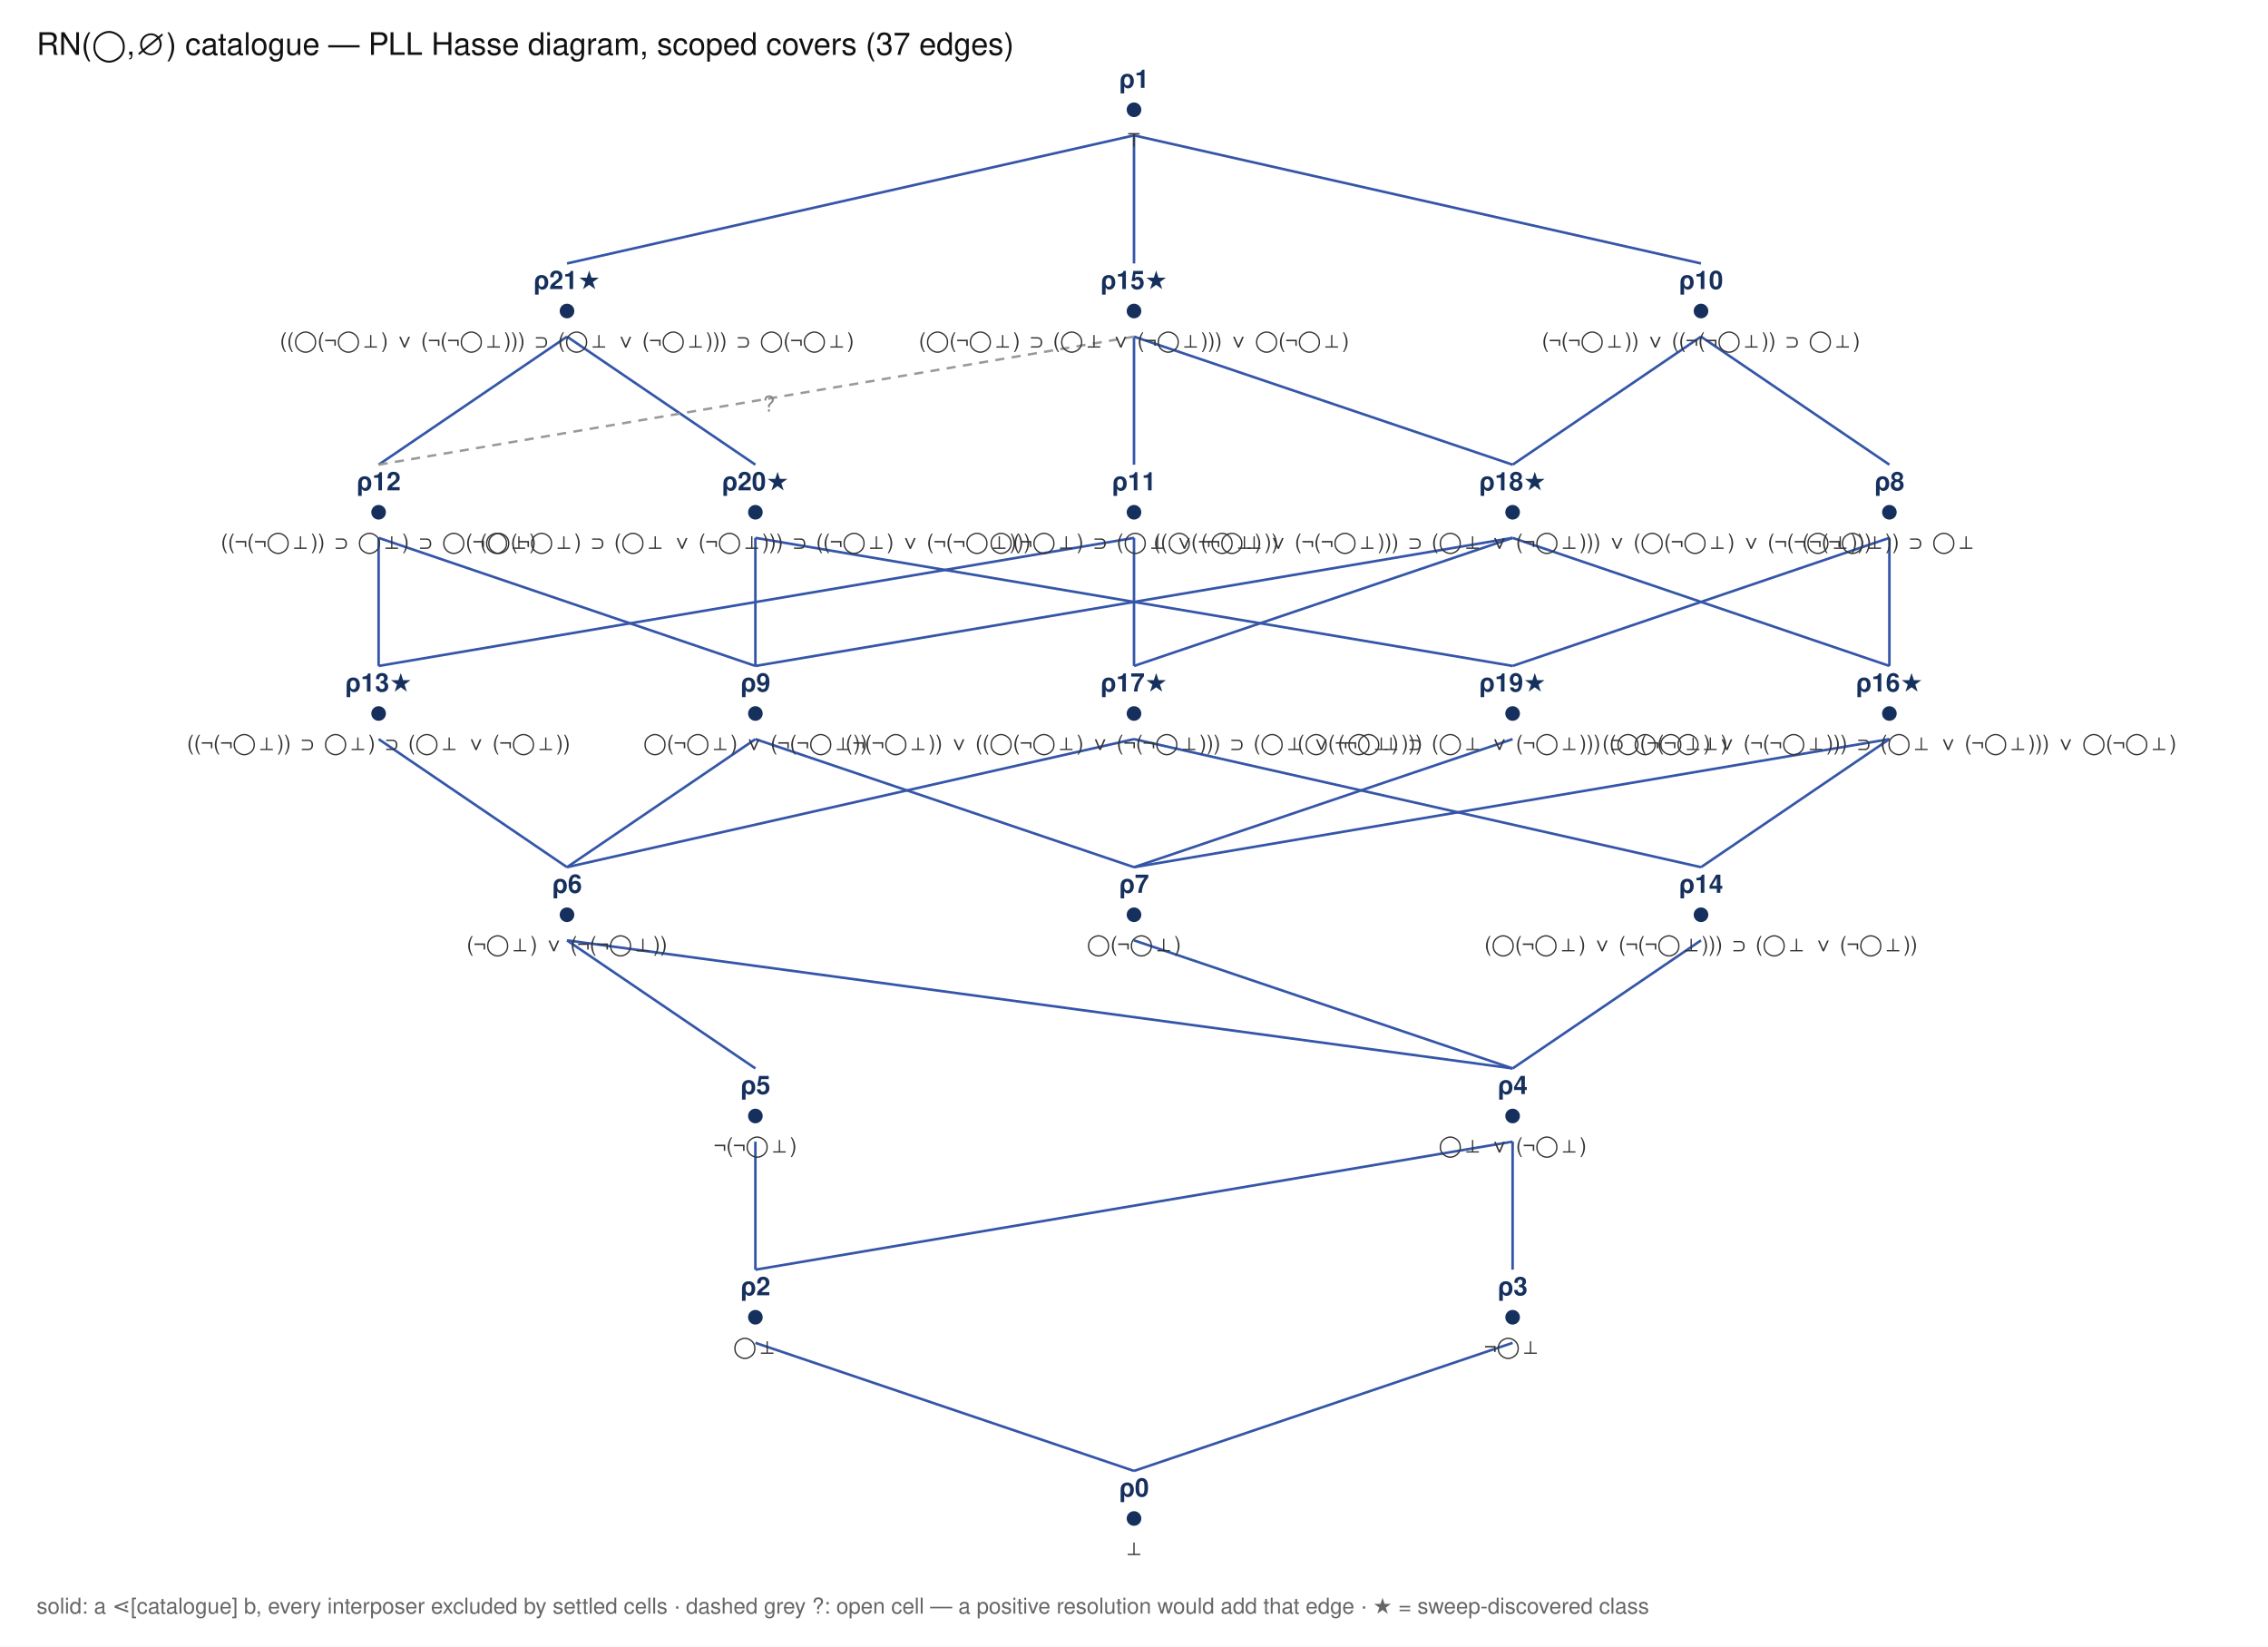
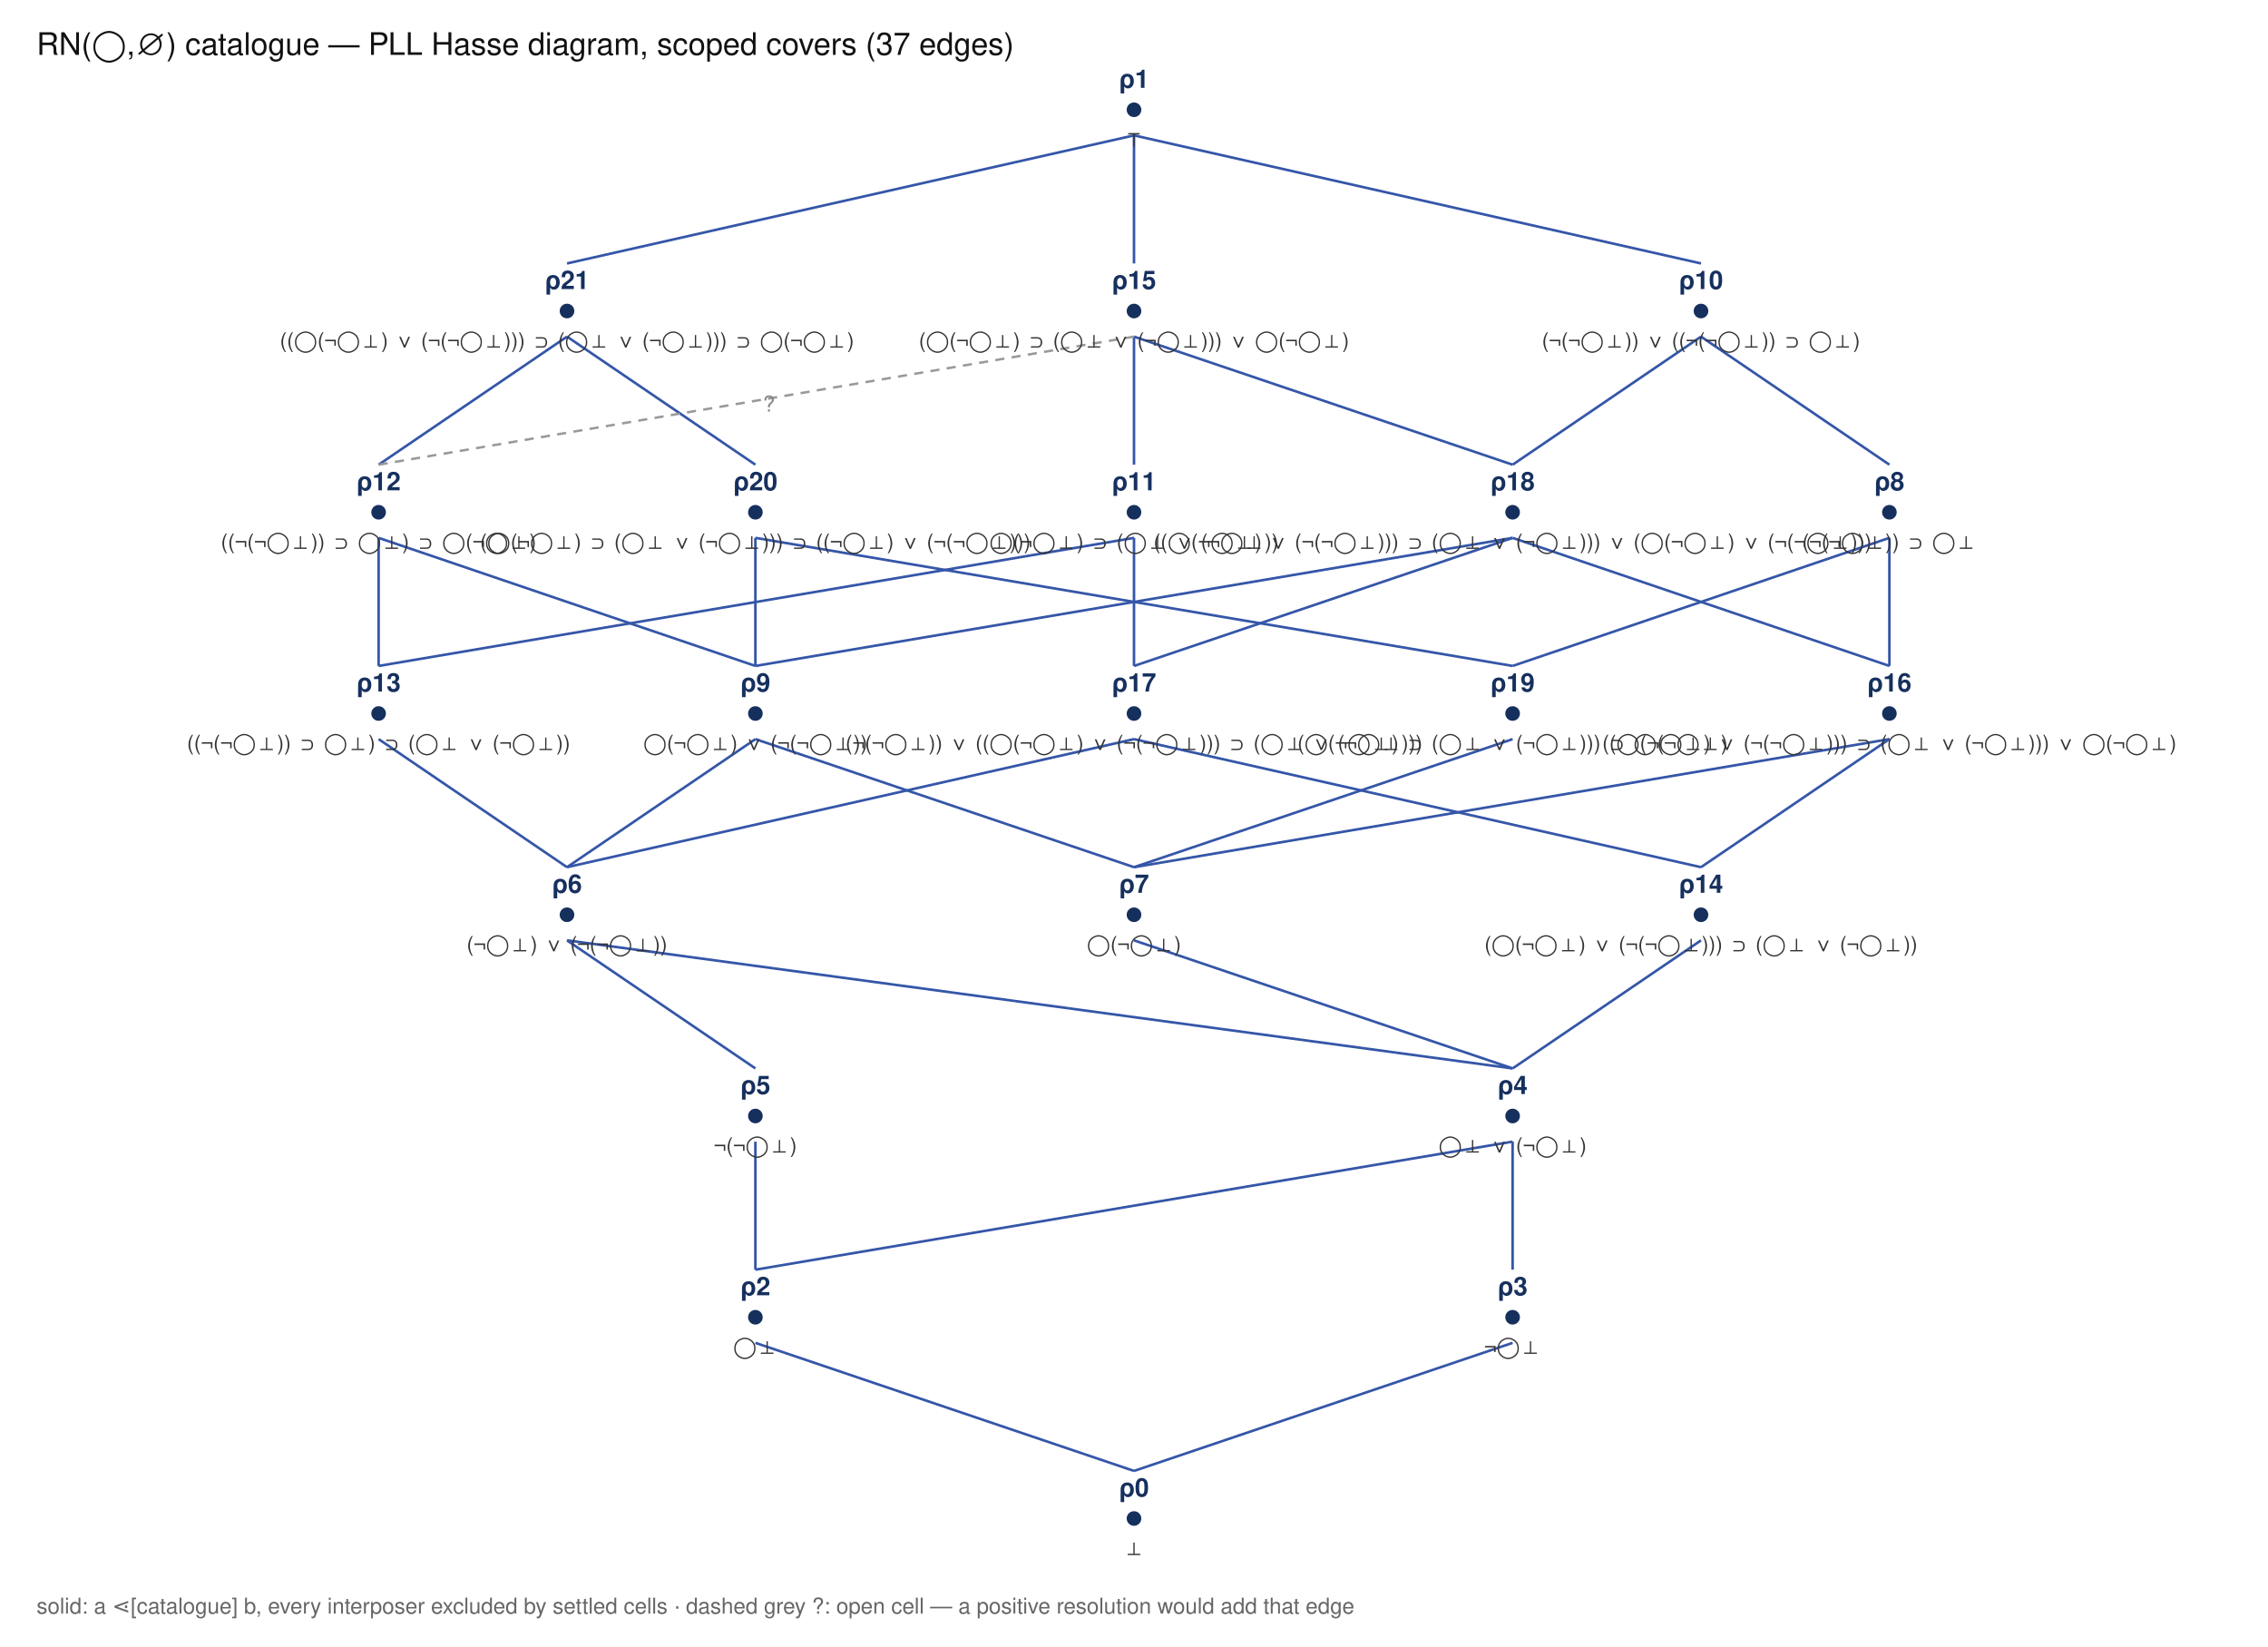
<svg xmlns="http://www.w3.org/2000/svg" viewBox="0 0 1240 900" font-family="Helvetica, Arial, sans-serif">
  <rect width="1240" height="900" fill="#ffffff" />
  <text x="20" y="30" font-size="17" fill="#111">RN(◯,∅) catalogue — PLL Hasse diagram, scoped covers (37 edges)</text>
-   <text x="20" y="882" font-size="12" fill="#666">solid: a ⋖[catalogue] b, every interposer excluded by settled cells · dashed grey ?: open cell — a positive resolution would add that edge · ★ = sweep-discovered class</text>
+   <text x="20" y="882" font-size="12" fill="#666">solid: a ⋖[catalogue] b, every interposer excluded by settled cells · dashed grey ?: open cell — a positive resolution would add that edge</text>
  <line x1="620" y1="804" x2="413" y2="734" stroke="#3556a8" stroke-width="1.4" />
  <line x1="620" y1="804" x2="827" y2="734" stroke="#3556a8" stroke-width="1.4" />
  <line x1="413" y1="694" x2="827" y2="624" stroke="#3556a8" stroke-width="1.4" />
  <line x1="413" y1="694" x2="413" y2="624" stroke="#3556a8" stroke-width="1.4" />
  <line x1="827" y1="694" x2="827" y2="624" stroke="#3556a8" stroke-width="1.4" />
  <line x1="827" y1="584" x2="310" y2="514" stroke="#3556a8" stroke-width="1.4" />
  <line x1="827" y1="584" x2="620" y2="514" stroke="#3556a8" stroke-width="1.4" />
  <line x1="827" y1="584" x2="930" y2="514" stroke="#3556a8" stroke-width="1.4" />
  <line x1="413" y1="584" x2="310" y2="514" stroke="#3556a8" stroke-width="1.4" />
  <line x1="310" y1="474" x2="413" y2="404" stroke="#3556a8" stroke-width="1.4" />
  <line x1="310" y1="474" x2="207" y2="404" stroke="#3556a8" stroke-width="1.4" />
  <line x1="310" y1="474" x2="620" y2="404" stroke="#3556a8" stroke-width="1.4" />
  <line x1="620" y1="474" x2="413" y2="404" stroke="#3556a8" stroke-width="1.4" />
  <line x1="620" y1="474" x2="1033" y2="404" stroke="#3556a8" stroke-width="1.4" />
  <line x1="620" y1="474" x2="827" y2="404" stroke="#3556a8" stroke-width="1.4" />
  <line x1="1033" y1="254" x2="930" y2="184" stroke="#3556a8" stroke-width="1.4" />
  <line x1="413" y1="364" x2="207" y2="294" stroke="#3556a8" stroke-width="1.4" />
  <line x1="413" y1="364" x2="827" y2="294" stroke="#3556a8" stroke-width="1.4" />
  <line x1="413" y1="364" x2="413" y2="294" stroke="#3556a8" stroke-width="1.4" />
  <line x1="930" y1="144" x2="620" y2="74" stroke="#3556a8" stroke-width="1.4" />
  <line x1="620" y1="254" x2="620" y2="184" stroke="#3556a8" stroke-width="1.4" />
  <line x1="207" y1="254" x2="310" y2="184" stroke="#3556a8" stroke-width="1.4" />
  <line x1="207" y1="364" x2="620" y2="294" stroke="#3556a8" stroke-width="1.4" />
  <line x1="207" y1="364" x2="207" y2="294" stroke="#3556a8" stroke-width="1.4" />
  <line x1="930" y1="474" x2="1033" y2="404" stroke="#3556a8" stroke-width="1.4" />
  <line x1="930" y1="474" x2="620" y2="404" stroke="#3556a8" stroke-width="1.4" />
  <line x1="620" y1="144" x2="620" y2="74" stroke="#3556a8" stroke-width="1.4" />
  <line x1="1033" y1="364" x2="1033" y2="294" stroke="#3556a8" stroke-width="1.4" />
  <line x1="1033" y1="364" x2="827" y2="294" stroke="#3556a8" stroke-width="1.4" />
  <line x1="620" y1="364" x2="620" y2="294" stroke="#3556a8" stroke-width="1.4" />
  <line x1="620" y1="364" x2="827" y2="294" stroke="#3556a8" stroke-width="1.4" />
  <line x1="827" y1="254" x2="930" y2="184" stroke="#3556a8" stroke-width="1.4" />
  <line x1="827" y1="254" x2="620" y2="184" stroke="#3556a8" stroke-width="1.4" />
  <line x1="827" y1="364" x2="1033" y2="294" stroke="#3556a8" stroke-width="1.4" />
  <line x1="827" y1="364" x2="413" y2="294" stroke="#3556a8" stroke-width="1.4" />
  <line x1="413" y1="254" x2="310" y2="184" stroke="#3556a8" stroke-width="1.4" />
  <line x1="310" y1="144" x2="620" y2="74" stroke="#3556a8" stroke-width="1.4" />
  <line x1="207" y1="254" x2="620" y2="184" stroke="#999" stroke-width="1.3" stroke-dasharray="5,4" />
  <text x="417" y="225" font-size="12" fill="#888">?</text>
  <circle cx="620" cy="830" r="4" fill="#16305e" />
  <text x="620" y="818" font-size="14" font-weight="bold" fill="#16305e" text-anchor="middle">ρ0</text>
  <text x="620" y="850" font-size="11.5" fill="#333" text-anchor="middle">⊥</text>
  <circle cx="413" cy="720" r="4" fill="#16305e" />
  <text x="413" y="708" font-size="14" font-weight="bold" fill="#16305e" text-anchor="middle">ρ2</text>
  <text x="413" y="740" font-size="11.5" fill="#333" text-anchor="middle">◯⊥</text>
  <circle cx="827" cy="720" r="4" fill="#16305e" />
  <text x="827" y="708" font-size="14" font-weight="bold" fill="#16305e" text-anchor="middle">ρ3</text>
  <text x="827" y="740" font-size="11.5" fill="#333" text-anchor="middle">¬◯⊥</text>
  <circle cx="413" cy="610" r="4" fill="#16305e" />
  <text x="413" y="598" font-size="14" font-weight="bold" fill="#16305e" text-anchor="middle">ρ5</text>
  <text x="413" y="630" font-size="11.5" fill="#333" text-anchor="middle">¬(¬◯⊥)</text>
  <circle cx="827" cy="610" r="4" fill="#16305e" />
  <text x="827" y="598" font-size="14" font-weight="bold" fill="#16305e" text-anchor="middle">ρ4</text>
  <text x="827" y="630" font-size="11.5" fill="#333" text-anchor="middle">◯⊥ ∨ (¬◯⊥)</text>
  <circle cx="310" cy="500" r="4" fill="#16305e" />
  <text x="310" y="488" font-size="14" font-weight="bold" fill="#16305e" text-anchor="middle">ρ6</text>
  <text x="310" y="520" font-size="11.5" fill="#333" text-anchor="middle">(¬◯⊥) ∨ (¬(¬◯⊥))</text>
  <circle cx="620" cy="500" r="4" fill="#16305e" />
  <text x="620" y="488" font-size="14" font-weight="bold" fill="#16305e" text-anchor="middle">ρ7</text>
  <text x="620" y="520" font-size="11.5" fill="#333" text-anchor="middle">◯(¬◯⊥)</text>
  <circle cx="930" cy="500" r="4" fill="#16305e" />
  <text x="930" y="488" font-size="14" font-weight="bold" fill="#16305e" text-anchor="middle">ρ14</text>
  <text x="930" y="520" font-size="11.5" fill="#333" text-anchor="middle">(◯(¬◯⊥) ∨ (¬(¬◯⊥))) ⊃ (◯⊥ ∨ (¬◯⊥))</text>
  <circle cx="207" cy="390" r="4" fill="#16305e" />
-   <text x="207" y="378" font-size="14" font-weight="bold" fill="#16305e" text-anchor="middle">ρ13★</text>
+   <text x="207" y="378" font-size="14" font-weight="bold" fill="#16305e" text-anchor="middle">ρ13</text>
  <text x="207" y="410" font-size="11.5" fill="#333" text-anchor="middle">((¬(¬◯⊥)) ⊃ ◯⊥) ⊃ (◯⊥ ∨ (¬◯⊥))</text>
  <circle cx="413" cy="390" r="4" fill="#16305e" />
  <text x="413" y="378" font-size="14" font-weight="bold" fill="#16305e" text-anchor="middle">ρ9</text>
  <text x="413" y="410" font-size="11.5" fill="#333" text-anchor="middle">◯(¬◯⊥) ∨ (¬(¬◯⊥))</text>
  <circle cx="620" cy="390" r="4" fill="#16305e" />
-   <text x="620" y="378" font-size="14" font-weight="bold" fill="#16305e" text-anchor="middle">ρ17★</text>
+   <text x="620" y="378" font-size="14" font-weight="bold" fill="#16305e" text-anchor="middle">ρ17</text>
  <text x="620" y="410" font-size="11.5" fill="#333" text-anchor="middle">(¬(¬◯⊥)) ∨ ((◯(¬◯⊥) ∨ (¬(¬◯⊥))) ⊃ (◯⊥ ∨ (¬◯⊥)))</text>
  <circle cx="827" cy="390" r="4" fill="#16305e" />
-   <text x="827" y="378" font-size="14" font-weight="bold" fill="#16305e" text-anchor="middle">ρ19★</text>
+   <text x="827" y="378" font-size="14" font-weight="bold" fill="#16305e" text-anchor="middle">ρ19</text>
  <text x="827" y="410" font-size="11.5" fill="#333" text-anchor="middle">(◯(¬◯⊥) ⊃ (◯⊥ ∨ (¬◯⊥))) ⊃ ◯(¬◯⊥)</text>
  <circle cx="1033" cy="390" r="4" fill="#16305e" />
-   <text x="1033" y="378" font-size="14" font-weight="bold" fill="#16305e" text-anchor="middle">ρ16★</text>
+   <text x="1033" y="378" font-size="14" font-weight="bold" fill="#16305e" text-anchor="middle">ρ16</text>
  <text x="1033" y="410" font-size="11.5" fill="#333" text-anchor="middle">((◯(¬◯⊥) ∨ (¬(¬◯⊥))) ⊃ (◯⊥ ∨ (¬◯⊥))) ∨ ◯(¬◯⊥)</text>
  <circle cx="207" cy="280" r="4" fill="#16305e" />
  <text x="207" y="268" font-size="14" font-weight="bold" fill="#16305e" text-anchor="middle">ρ12</text>
  <text x="207" y="300" font-size="11.5" fill="#333" text-anchor="middle">((¬(¬◯⊥)) ⊃ ◯⊥) ⊃ ◯(¬◯⊥)</text>
  <circle cx="413" cy="280" r="4" fill="#16305e" />
-   <text x="413" y="268" font-size="14" font-weight="bold" fill="#16305e" text-anchor="middle">ρ20★</text>
+   <text x="413" y="268" font-size="14" font-weight="bold" fill="#16305e" text-anchor="middle">ρ20</text>
  <text x="413" y="300" font-size="11.5" fill="#333" text-anchor="middle">(◯(¬◯⊥) ⊃ (◯⊥ ∨ (¬◯⊥))) ⊃ ((¬◯⊥) ∨ (¬(¬◯⊥)))</text>
  <circle cx="620" cy="280" r="4" fill="#16305e" />
  <text x="620" y="268" font-size="14" font-weight="bold" fill="#16305e" text-anchor="middle">ρ11</text>
  <text x="620" y="300" font-size="11.5" fill="#333" text-anchor="middle">◯(¬◯⊥) ⊃ (◯⊥ ∨ (¬◯⊥))</text>
  <circle cx="827" cy="280" r="4" fill="#16305e" />
-   <text x="827" y="268" font-size="14" font-weight="bold" fill="#16305e" text-anchor="middle">ρ18★</text>
+   <text x="827" y="268" font-size="14" font-weight="bold" fill="#16305e" text-anchor="middle">ρ18</text>
  <text x="827" y="300" font-size="11.5" fill="#333" text-anchor="middle">((◯(¬◯⊥) ∨ (¬(¬◯⊥))) ⊃ (◯⊥ ∨ (¬◯⊥))) ∨ (◯(¬◯⊥) ∨ (¬(¬◯⊥)))</text>
  <circle cx="1033" cy="280" r="4" fill="#16305e" />
  <text x="1033" y="268" font-size="14" font-weight="bold" fill="#16305e" text-anchor="middle">ρ8</text>
  <text x="1033" y="300" font-size="11.5" fill="#333" text-anchor="middle">(¬(¬◯⊥)) ⊃ ◯⊥</text>
  <circle cx="310" cy="170" r="4" fill="#16305e" />
-   <text x="310" y="158" font-size="14" font-weight="bold" fill="#16305e" text-anchor="middle">ρ21★</text>
+   <text x="310" y="158" font-size="14" font-weight="bold" fill="#16305e" text-anchor="middle">ρ21</text>
  <text x="310" y="190" font-size="11.5" fill="#333" text-anchor="middle">((◯(¬◯⊥) ∨ (¬(¬◯⊥))) ⊃ (◯⊥ ∨ (¬◯⊥))) ⊃ ◯(¬◯⊥)</text>
  <circle cx="620" cy="170" r="4" fill="#16305e" />
-   <text x="620" y="158" font-size="14" font-weight="bold" fill="#16305e" text-anchor="middle">ρ15★</text>
+   <text x="620" y="158" font-size="14" font-weight="bold" fill="#16305e" text-anchor="middle">ρ15</text>
  <text x="620" y="190" font-size="11.5" fill="#333" text-anchor="middle">(◯(¬◯⊥) ⊃ (◯⊥ ∨ (¬◯⊥))) ∨ ◯(¬◯⊥)</text>
  <circle cx="930" cy="170" r="4" fill="#16305e" />
  <text x="930" y="158" font-size="14" font-weight="bold" fill="#16305e" text-anchor="middle">ρ10</text>
  <text x="930" y="190" font-size="11.5" fill="#333" text-anchor="middle">(¬(¬◯⊥)) ∨ ((¬(¬◯⊥)) ⊃ ◯⊥)</text>
  <circle cx="620" cy="60" r="4" fill="#16305e" />
  <text x="620" y="48" font-size="14" font-weight="bold" fill="#16305e" text-anchor="middle">ρ1</text>
  <text x="620" y="80" font-size="11.5" fill="#333" text-anchor="middle">⊤</text>
</svg>
